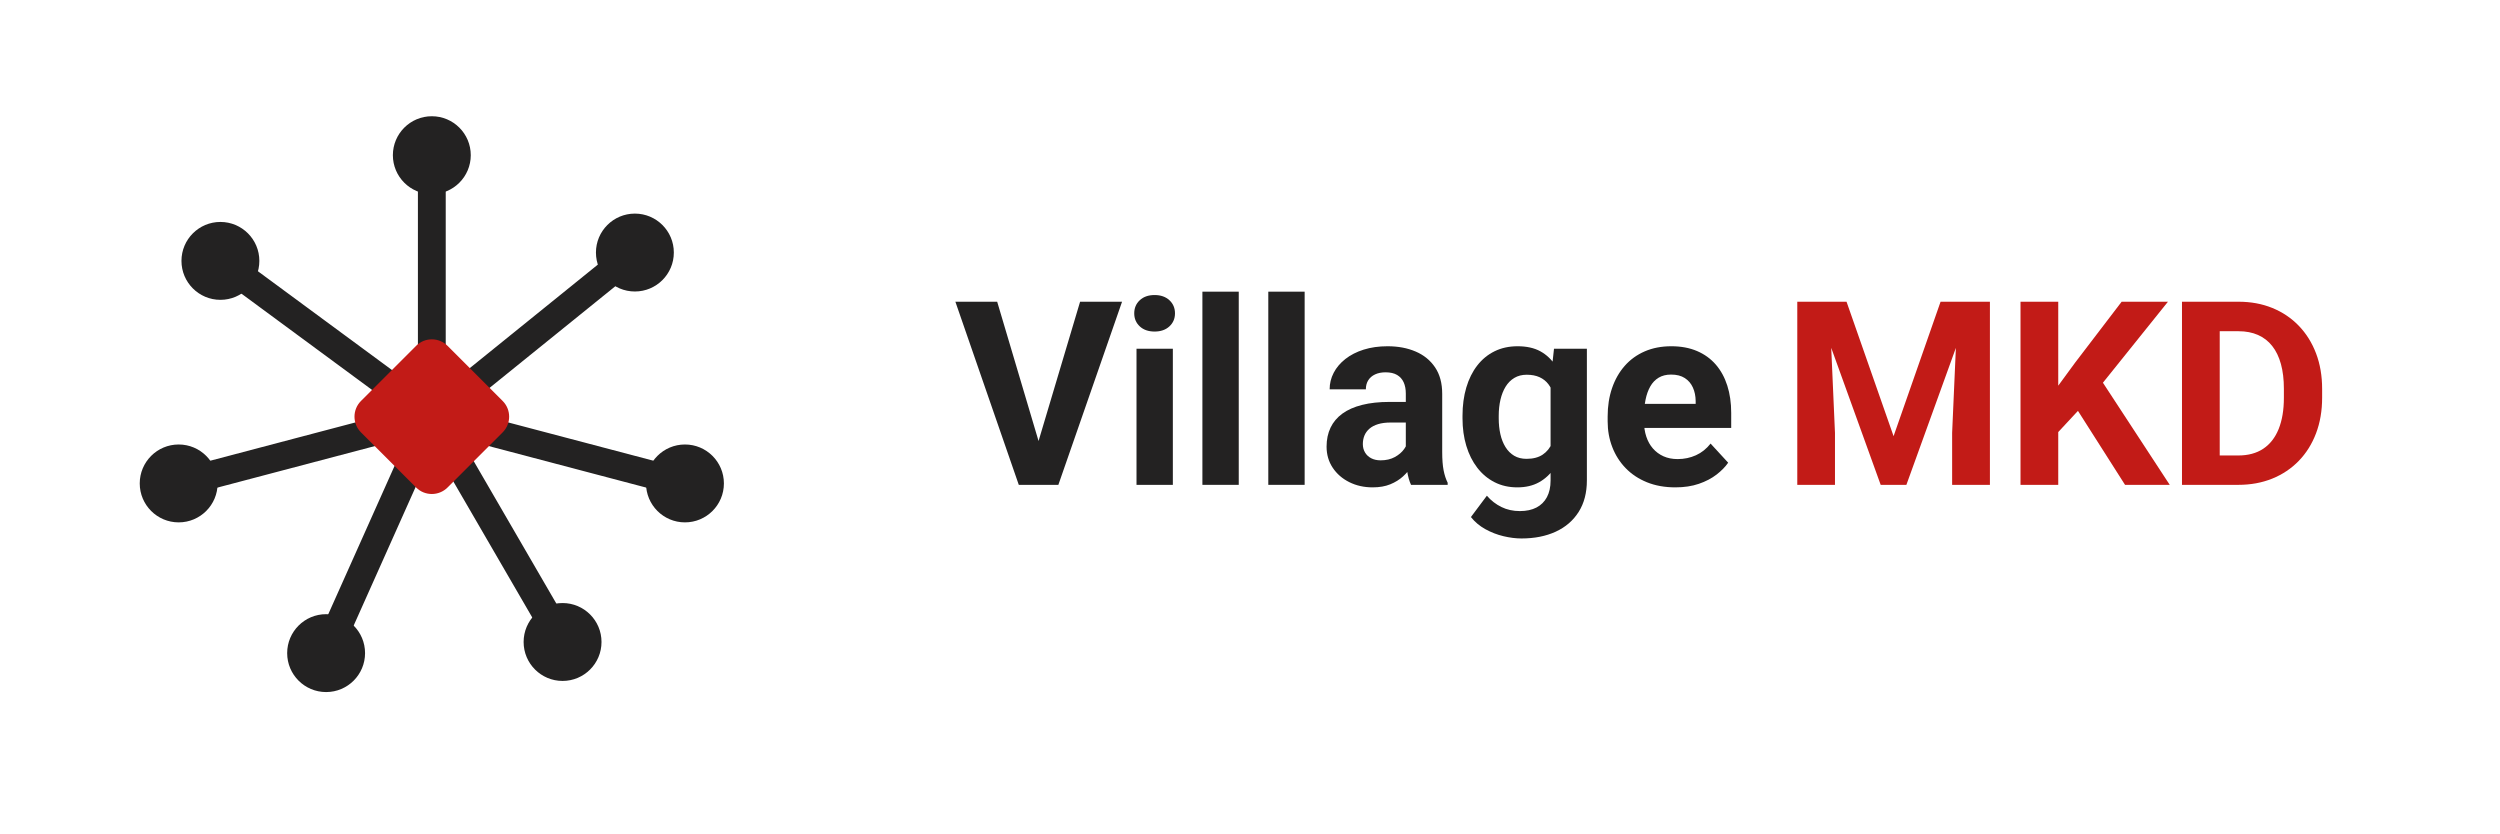
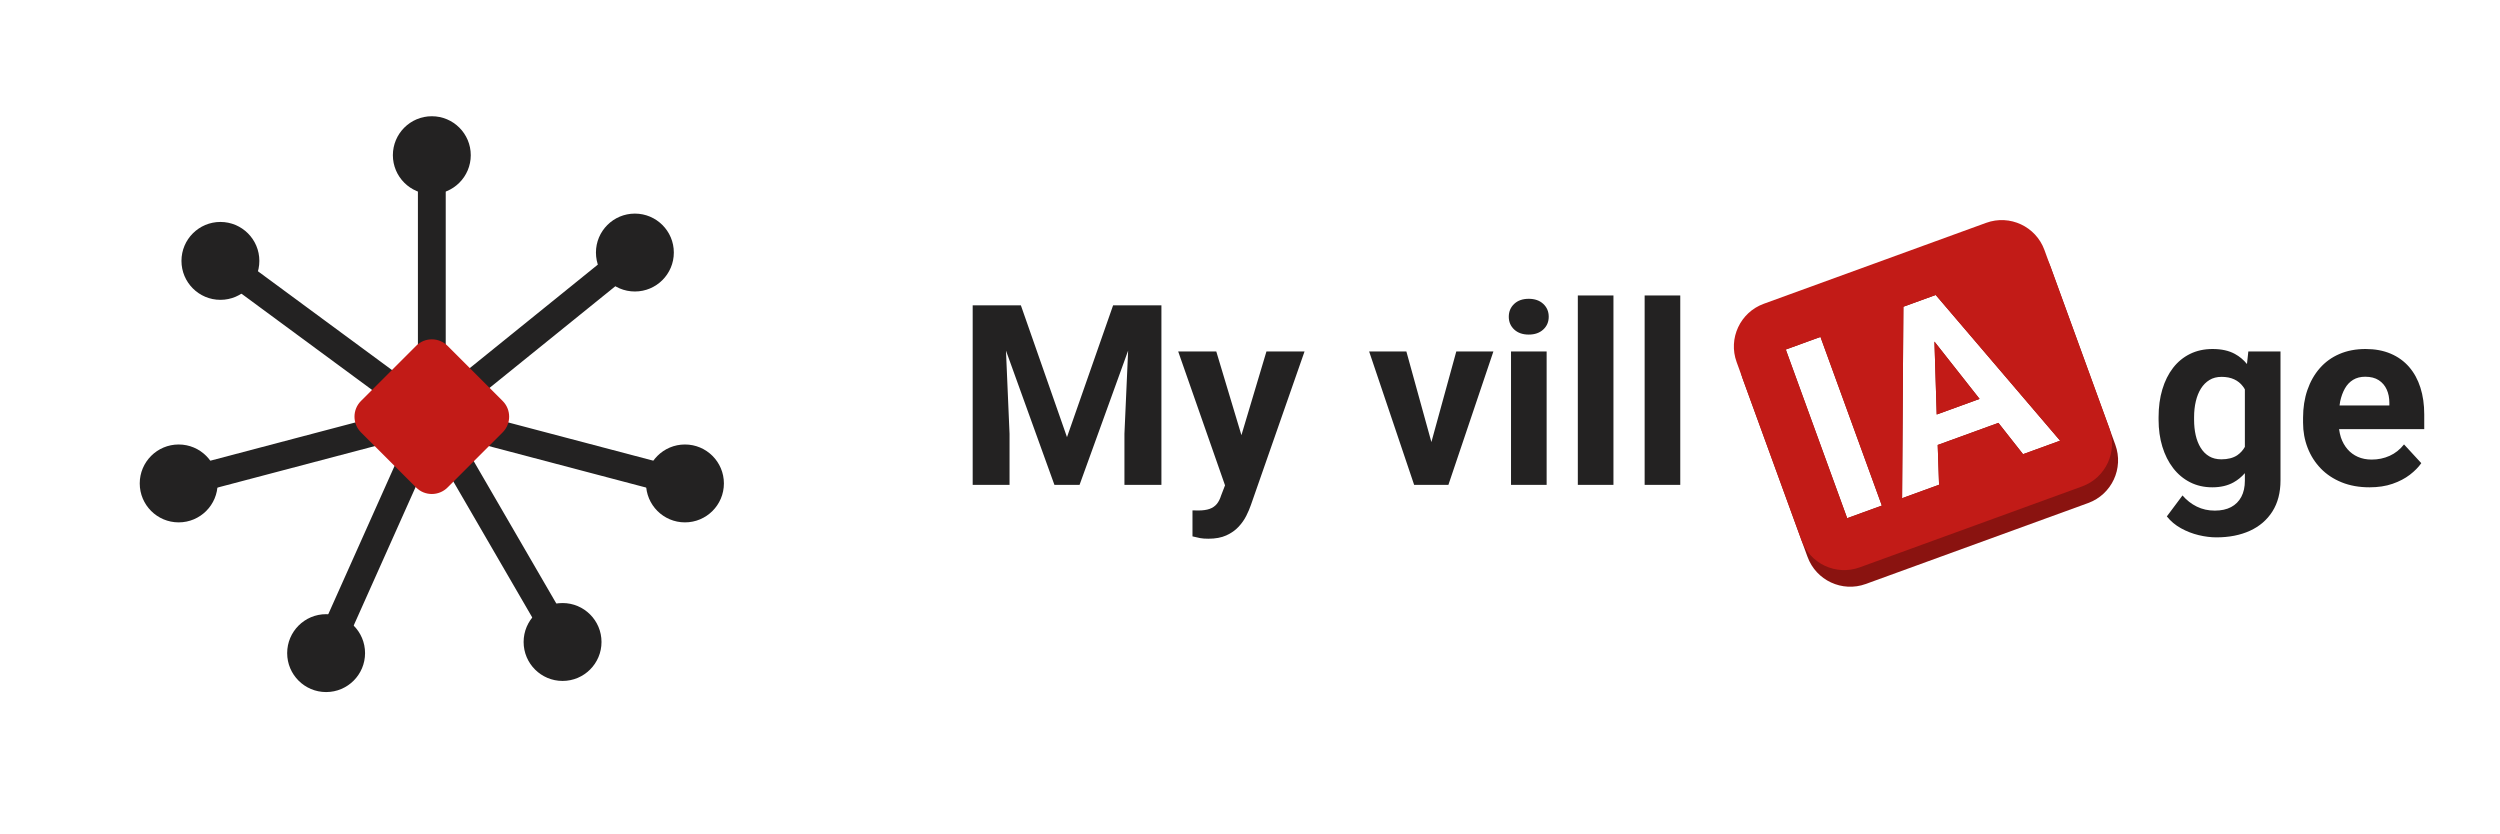
<svg xmlns="http://www.w3.org/2000/svg" viewBox="0 0 660 220" role="img" aria-labelledby="title desc">
  <g id="symbol" transform="translate(20 16) scale(0.73438)">
    <g fill="none" stroke="#232222" stroke-linecap="round" stroke-width="10">
      <path d="M128 128 128 34M128 128 201 69M128 128 219 152M128 128 175 209M128 128 90 213M128 128 37 152M128 128 52 72" />
    </g>
    <g fill="#232222">
      <circle cx="128" cy="34" r="14" />
      <circle cx="201" cy="69" r="14" />
      <circle cx="219" cy="152" r="14" />
      <circle cx="175" cy="209" r="14" />
      <circle cx="90" cy="213" r="14" />
      <circle cx="37" cy="152" r="14" />
      <circle cx="52" cy="72" r="14" />
    </g>
    <rect x="106" y="106" width="44" height="44" rx="8" fill="#c21b17" transform="rotate(45 128 128)" />
  </g>
  <g id="wordmark">
-     <path d="M273.734 117.917 285.144 79.656H296.223L279.406 128.0H272.097ZM263.254 79.656 274.621 117.917 276.336 128.0H268.959L252.22 79.656Z" fill="#232222" />
-     <path d="M309.633 92.074V128.0H300.038V92.074ZM299.438 82.725Q299.438 80.623 300.903 79.257Q302.367 77.89 304.812 77.89Q307.247 77.89 308.722 79.257Q310.197 80.623 310.197 82.725Q310.197 84.805 308.722 86.166Q307.247 87.528 304.812 87.528Q302.367 87.528 300.903 86.166Q299.438 84.805 299.438 82.725Z" fill="#232222" />
-     <path d="M327.029 77.0V128.0H317.434V77.0Z" fill="#232222" />
-     <path d="M344.426 77.0V128.0H334.83V77.0Z" fill="#232222" />
-     <path d="M371.135 119.9V103.903Q371.135 102.183 370.569 100.932Q370.004 99.681 368.828 98.987Q367.652 98.292 365.792 98.292Q364.187 98.292 363.018 98.842Q361.848 99.391 361.217 100.393Q360.587 101.396 360.587 102.778H351.025Q351.025 100.469 352.099 98.408Q353.174 96.347 355.185 94.769Q357.196 93.191 360.016 92.301Q362.835 91.41 366.314 91.41Q370.48 91.41 373.732 92.806Q376.984 94.201 378.863 96.987Q380.742 99.772 380.742 103.97V119.332Q380.742 122.294 381.113 124.174Q381.485 126.053 382.183 127.446V128.0H372.513Q371.823 126.533 371.479 124.329Q371.135 122.125 371.135 119.9ZM372.4 106.106 372.466 111.548H367.112Q365.209 111.548 363.814 111.974Q362.419 112.4 361.531 113.174Q360.642 113.948 360.215 114.979Q359.789 116.011 359.789 117.243Q359.789 118.464 360.361 119.443Q360.934 120.421 361.994 120.976Q363.054 121.53 364.48 121.53Q366.649 121.53 368.234 120.661Q369.818 119.792 370.703 118.538Q371.588 117.284 371.62 116.152L374.13 120.209Q373.606 121.559 372.7 123.027Q371.794 124.496 370.399 125.77Q369.004 127.044 367.035 127.854Q365.065 128.664 362.391 128.664Q358.963 128.664 356.202 127.281Q353.44 125.899 351.828 123.469Q350.216 121.039 350.216 117.916Q350.216 115.095 351.266 112.898Q352.316 110.701 354.396 109.19Q356.476 107.679 359.6 106.892Q362.723 106.106 366.836 106.106Z" fill="#232222" />
-     <path d="M410.254 92.074H418.937V126.809Q418.937 131.714 416.764 135.147Q414.591 138.579 410.704 140.367Q406.818 142.155 401.66 142.155Q399.419 142.155 396.9 141.552Q394.382 140.948 392.121 139.694Q389.86 138.44 388.323 136.498L392.534 130.866Q394.184 132.779 396.377 133.852Q398.569 134.926 401.241 134.926Q403.825 134.926 405.624 133.988Q407.423 133.05 408.388 131.246Q409.353 129.441 409.353 126.86V100.382ZM386.103 110.458V109.761Q386.103 105.666 387.105 102.296Q388.107 98.926 389.995 96.491Q391.883 94.056 394.573 92.733Q397.264 91.41 400.641 91.41Q404.23 91.41 406.657 92.746Q409.085 94.083 410.636 96.515Q412.188 98.947 413.071 102.248Q413.954 105.548 414.465 109.465V111.013Q413.965 114.761 412.964 117.972Q411.963 121.183 410.333 123.587Q408.703 125.992 406.292 127.328Q403.882 128.664 400.574 128.664Q397.241 128.664 394.567 127.303Q391.893 125.941 390 123.484Q388.107 121.027 387.105 117.702Q386.103 114.376 386.103 110.458ZM395.665 109.761V110.458Q395.665 112.698 396.1 114.628Q396.536 116.558 397.445 118.024Q398.354 119.491 399.731 120.313Q401.108 121.134 402.991 121.134Q405.618 121.134 407.273 120.019Q408.928 118.904 409.758 116.937Q410.588 114.969 410.734 112.434V108.076Q410.661 106.003 410.173 104.315Q409.685 102.628 408.776 101.429Q407.867 100.231 406.444 99.58Q405.021 98.93 403.057 98.93Q401.186 98.93 399.793 99.762Q398.399 100.594 397.49 102.066Q396.581 103.538 396.123 105.507Q395.665 107.476 395.665 109.761Z" fill="#232222" />
-     <path d="M442.295 128.664Q438.115 128.664 434.796 127.318Q431.477 125.972 429.167 123.581Q426.857 121.189 425.639 118.024Q424.42 114.859 424.42 111.254V109.949Q424.42 105.859 425.58 102.467Q426.74 99.076 428.92 96.595Q431.099 94.115 434.214 92.762Q437.329 91.41 441.228 91.41Q445.057 91.41 448.009 92.671Q450.961 93.931 452.967 96.249Q454.974 98.567 456.006 101.805Q457.038 105.043 457.038 109.008V112.979H428.5V106.615H447.656V105.88Q447.636 103.895 446.924 102.312Q446.212 100.729 444.791 99.808Q443.37 98.887 441.16 98.887Q439.248 98.887 437.882 99.71Q436.516 100.534 435.671 102.024Q434.825 103.515 434.42 105.532Q434.016 107.55 434.016 109.949V111.254Q434.016 113.428 434.617 115.253Q435.218 117.078 436.371 118.4Q437.524 119.722 439.162 120.46Q440.801 121.198 442.897 121.198Q445.498 121.198 447.733 120.185Q449.969 119.172 451.595 117.105L456.236 122.152Q455.119 123.777 453.179 125.281Q451.24 126.784 448.51 127.724Q445.78 128.664 442.295 128.664Z" fill="#232222" />
-     <path d="M479.049 79.656H487.485L499.904 115.154L512.311 79.656H520.758L503.284 128.0H496.502ZM474.482 79.656H482.907L484.434 114.27V128.0H474.482ZM516.889 79.656H525.337V128.0H515.363V114.27Z" fill="#c21b17" />
-     <path d="M543.377 79.656V128.0H533.415V79.656ZM572.338 79.656 553.172 103.528 542.108 115.429 540.326 105.98 547.814 95.762 560.113 79.656ZM561.01 128.0 546.781 105.641 554.154 99.481 572.809 128.0Z" fill="#c21b17" />
-     <path d="M590.904 128.0H580.383L580.45 120.245H590.904Q594.824 120.245 597.501 118.464Q600.178 116.683 601.562 113.266Q602.945 109.848 602.945 104.997V102.626Q602.945 98.926 602.162 96.094Q601.38 93.261 599.859 91.335Q598.338 89.409 596.106 88.427Q593.873 87.444 590.985 87.444H580.184V79.656H590.985Q595.845 79.656 599.887 81.301Q603.929 82.946 606.88 86.007Q609.831 89.069 611.437 93.292Q613.043 97.514 613.043 102.693V104.997Q613.043 110.153 611.437 114.387Q609.831 118.621 606.881 121.666Q603.93 124.711 599.873 126.355Q595.816 128.0 590.904 128.0ZM586.008 79.656V128.0H576.045V79.656Z" fill="#c21b17" />
+     <path d="M256.788 80.615H269.513L281.685 115.405L293.857 80.615H306.614V128.0H296.851V114.526L297.827 92.559L285.004 128.0H278.365L265.575 92.559L266.519 114.526V128.0H256.788ZM321.097 92.787 327.736 114.884 334.342 92.787H344.399L330.242 133.305Q329.786 134.639 329.021 136.169Q328.256 137.698 326.971 139.082Q325.685 140.465 323.749 141.343Q321.813 142.222 319.014 142.222Q317.679 142.222 316.833 142.059Q315.987 141.897 314.815 141.604V134.737Q315.173 134.737 315.564 134.753Q315.954 134.769 316.312 134.769Q318.168 134.769 319.339 134.346Q320.511 133.923 321.227 133.061Q321.943 132.198 322.366 130.831L323.407 128.13L311.04 92.787ZM371.281 92.787 377.887 116.707 384.461 92.787H394.257L382.378 128.0H373.331L361.452 92.787ZM408.312 92.787V128.0H398.907V92.787ZM398.319 83.623Q398.319 81.563 399.754 80.223Q401.189 78.883 403.586 78.883Q405.973 78.883 407.418 80.223Q408.864 81.563 408.864 83.623Q408.864 85.661 407.418 86.996Q405.973 88.33 403.586 88.33Q401.189 88.33 399.754 86.996Q398.319 85.661 398.319 83.623ZM425.951 78.011V128.0H416.546V78.011ZM443.59 78.011V128.0H434.185V78.011Z" fill="#232222" />
+     <g transform="rotate(-20 507.66 104.31)">
+       <path d="M476.41 71.95H538.90A12.00 12.00 0 0 1 550.90 83.95V134.00A12.00 12.00 0 0 1 538.90 146.00H476.41A12.00 12.00 0 0 1 464.42 134.00V83.95A12.00 12.00 0 0 1 476.41 71.95ZM487.489 80.615V128.0H477.746V80.615ZM527.156 128.0 523.869 118.009H506.815L503.561 128.0H493.179L510.786 80.615H519.866L537.57 128.0ZM521.363 110.361 515.342 92.071 509.321 110.361Z" fill="#8a1310" fill-rule="evenodd" />
+       <path d="M476.41 67.28H538.90A12.00 12.00 0 0 1 550.90 79.28V129.33A12.00 12.00 0 0 1 538.90 141.33H476.41A12.00 12.00 0 0 1 464.42 129.33V79.28A12.00 12.00 0 0 1 476.41 67.28ZM487.489 80.615V128.0H477.746V80.615ZM527.156 128.0 523.869 118.009H506.815L503.561 128.0H493.179L510.786 80.615H519.866L537.57 128.0ZM521.363 110.361 515.342 92.071 509.321 110.361Z" fill="#c21b17" fill-rule="evenodd" />
+     </g>
+     <path d="M593.559 92.787H602.053V126.828Q602.053 131.645 599.921 135.013Q597.789 138.382 593.982 140.123Q590.174 141.864 585.129 141.864Q582.916 141.864 580.459 141.278Q578.002 140.692 575.773 139.456Q573.544 138.219 572.046 136.331L576.18 130.799Q577.807 132.686 579.955 133.744Q582.103 134.802 584.706 134.802Q587.245 134.802 589.002 133.874Q590.76 132.947 591.704 131.173Q592.647 129.399 592.647 126.893V124.908Q591.346 126.405 589.653 127.349Q587.31 128.651 584.055 128.651Q580.801 128.651 578.181 127.317Q575.561 125.982 573.706 123.574Q571.851 121.166 570.859 117.911Q569.866 114.657 569.866 110.816V110.133Q569.866 106.097 570.859 102.794Q571.851 99.491 573.69 97.115Q575.529 94.739 578.165 93.437Q580.801 92.136 584.121 92.136Q587.635 92.136 590.011 93.437Q591.866 94.446 593.201 96.106ZM579.239 110.133V110.816Q579.239 112.997 579.662 114.884Q580.085 116.772 580.98 118.22Q581.875 119.669 583.226 120.466Q584.576 121.263 586.431 121.263Q589.002 121.263 590.63 120.189Q591.899 119.311 592.647 117.976V102.81Q592.419 102.355 592.094 101.964Q591.215 100.793 589.816 100.142Q588.416 99.491 586.496 99.491Q584.641 99.491 583.291 100.321Q581.94 101.151 581.045 102.583Q580.15 104.014 579.694 105.951Q579.239 107.887 579.239 110.133ZM625.55 128.651Q621.449 128.651 618.195 127.333Q614.94 126.015 612.679 123.672Q610.417 121.328 609.213 118.22Q608.008 115.112 608.008 111.597V110.296Q608.008 106.293 609.148 102.973Q610.287 99.653 612.418 97.213Q614.55 94.772 617.609 93.454Q620.668 92.136 624.509 92.136Q628.251 92.136 631.148 93.372Q634.044 94.609 636.013 96.887Q637.982 99.165 638.991 102.338Q640 105.512 640 109.384V113.29H617.512Q617.674 114.461 618 115.503Q618.618 117.293 619.741 118.595Q620.864 119.896 622.475 120.612Q624.086 121.328 626.136 121.328Q628.674 121.328 630.871 120.336Q633.068 119.343 634.663 117.325L639.219 122.272Q638.112 123.867 636.209 125.331Q634.305 126.796 631.636 127.723Q628.967 128.651 625.55 128.651ZM617.642 107.041H630.79V106.325Q630.79 104.372 630.09 102.827Q629.39 101.281 627.991 100.369Q626.592 99.458 624.411 99.458Q622.556 99.458 621.222 100.272Q619.887 101.085 619.057 102.55Q618.228 104.014 617.804 105.967Q617.707 106.488 617.642 107.041Z" fill="#232222" />
  </g>
</svg>
